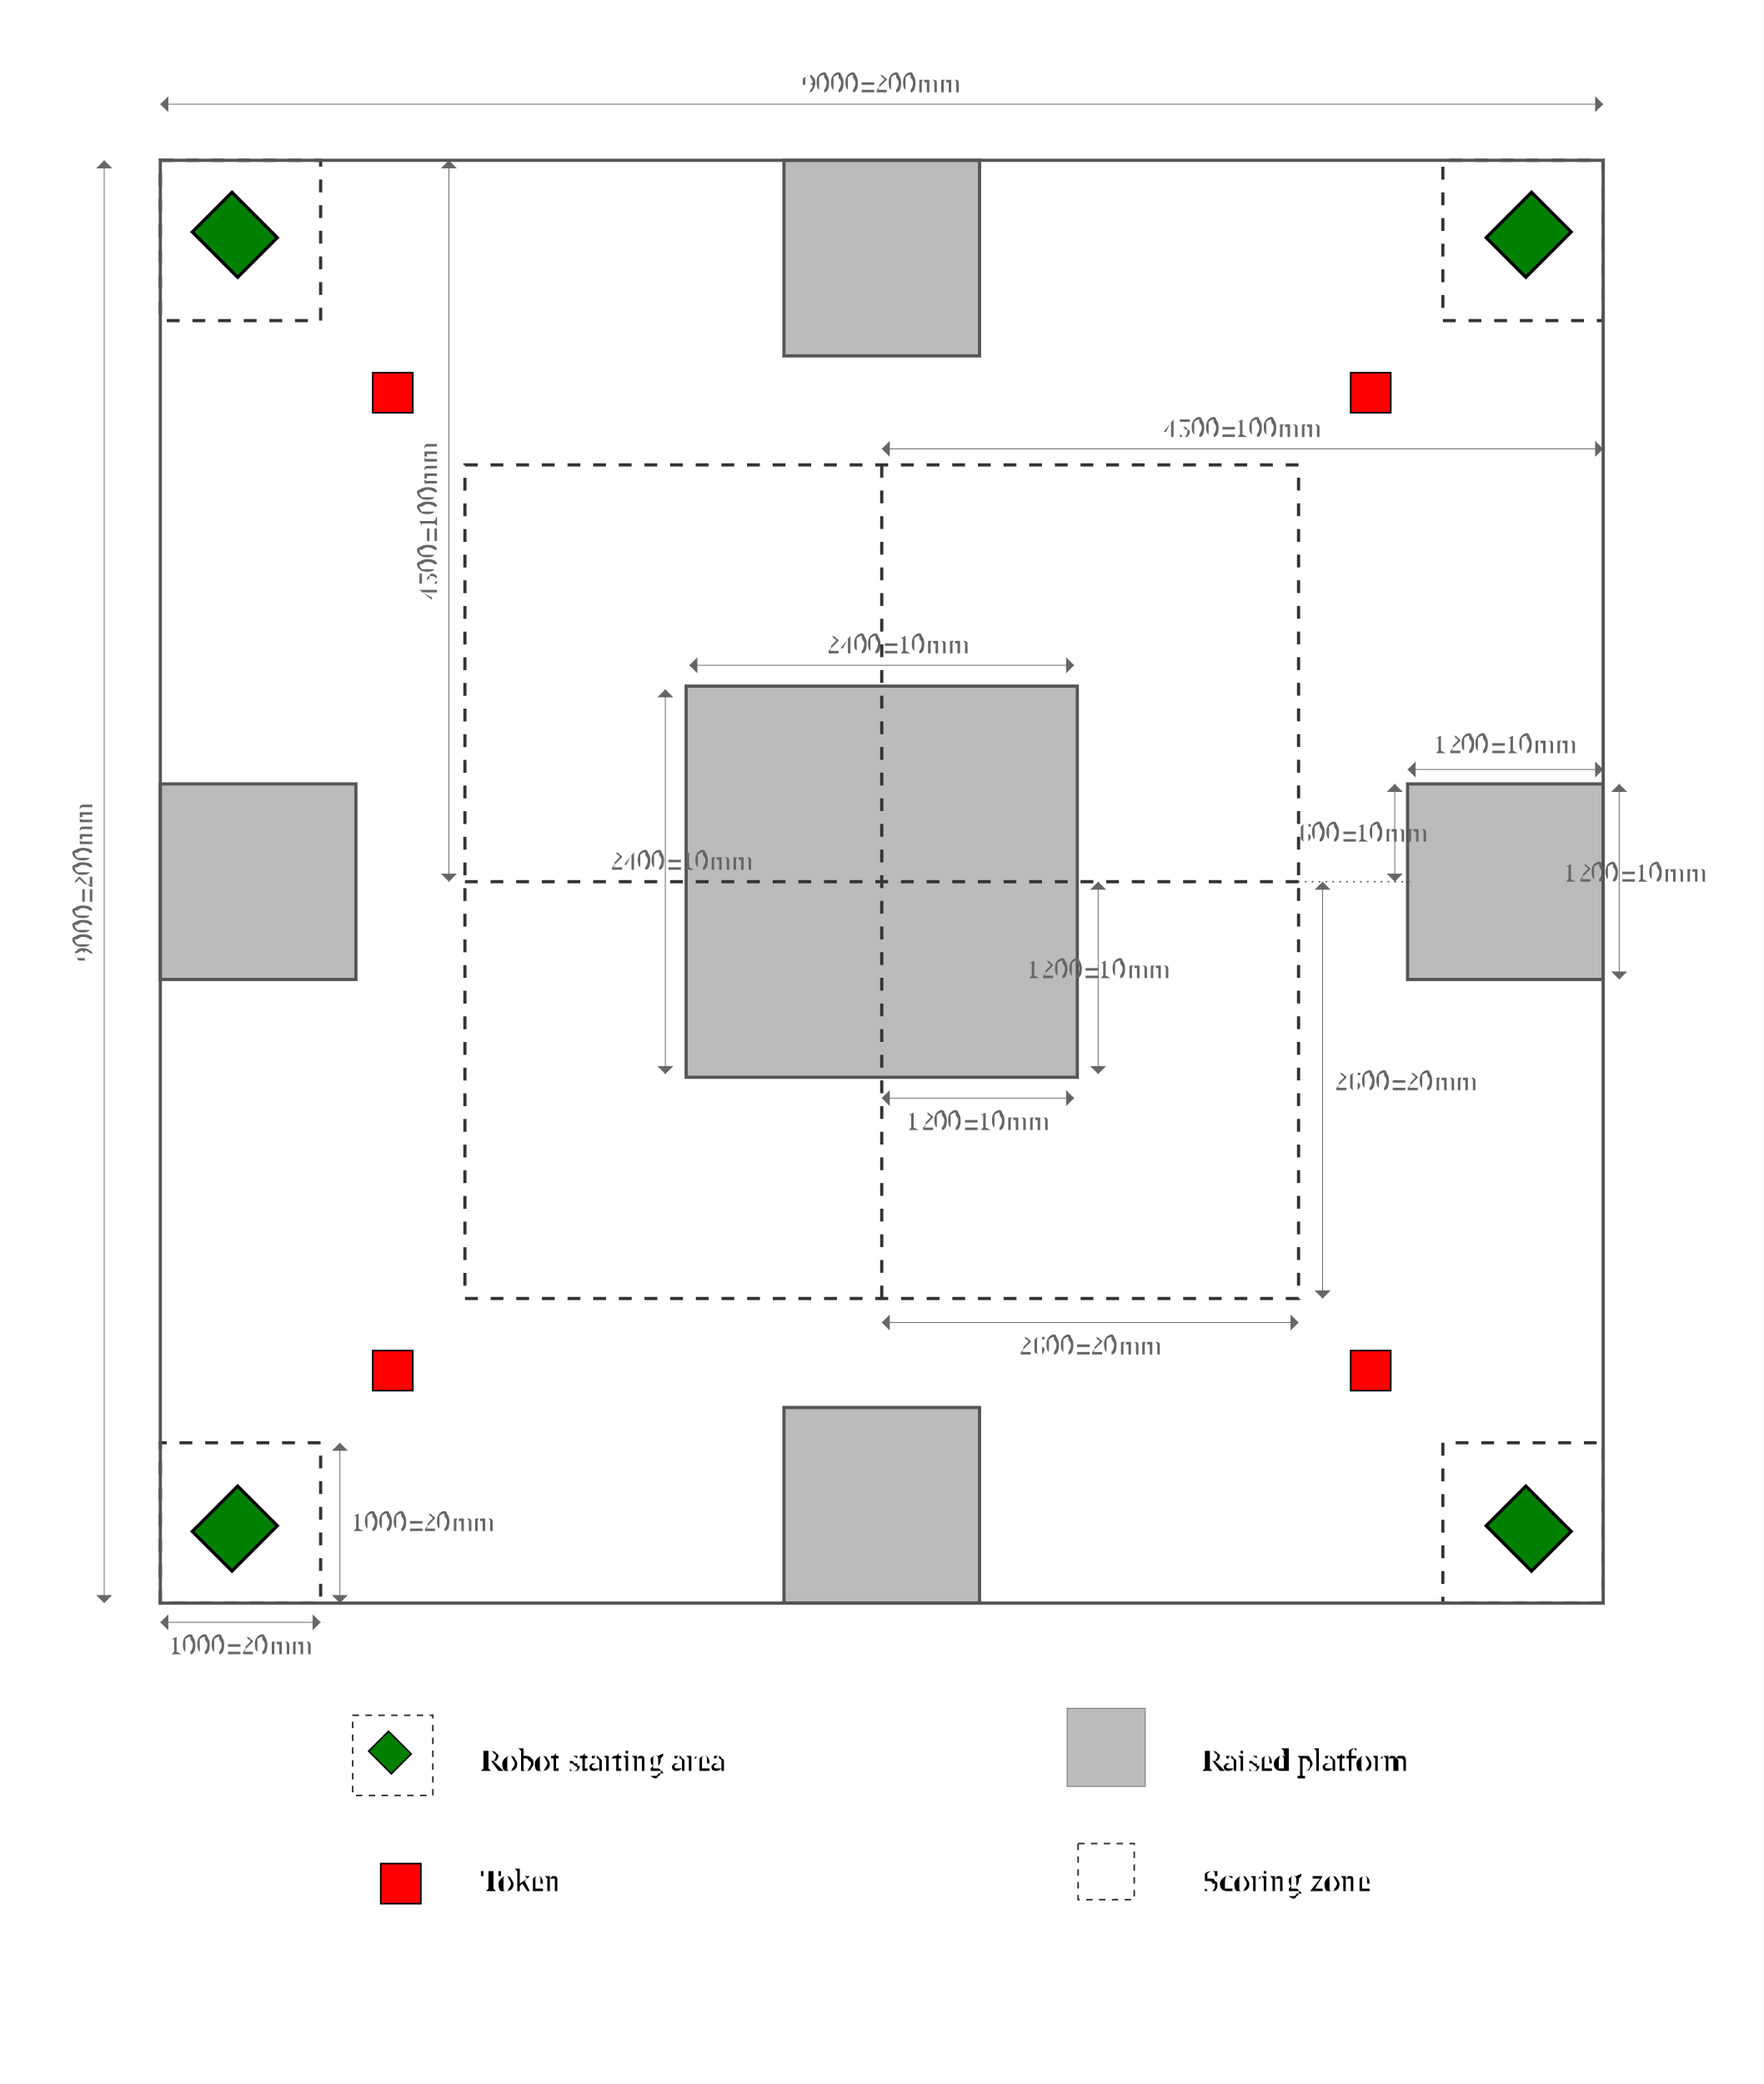
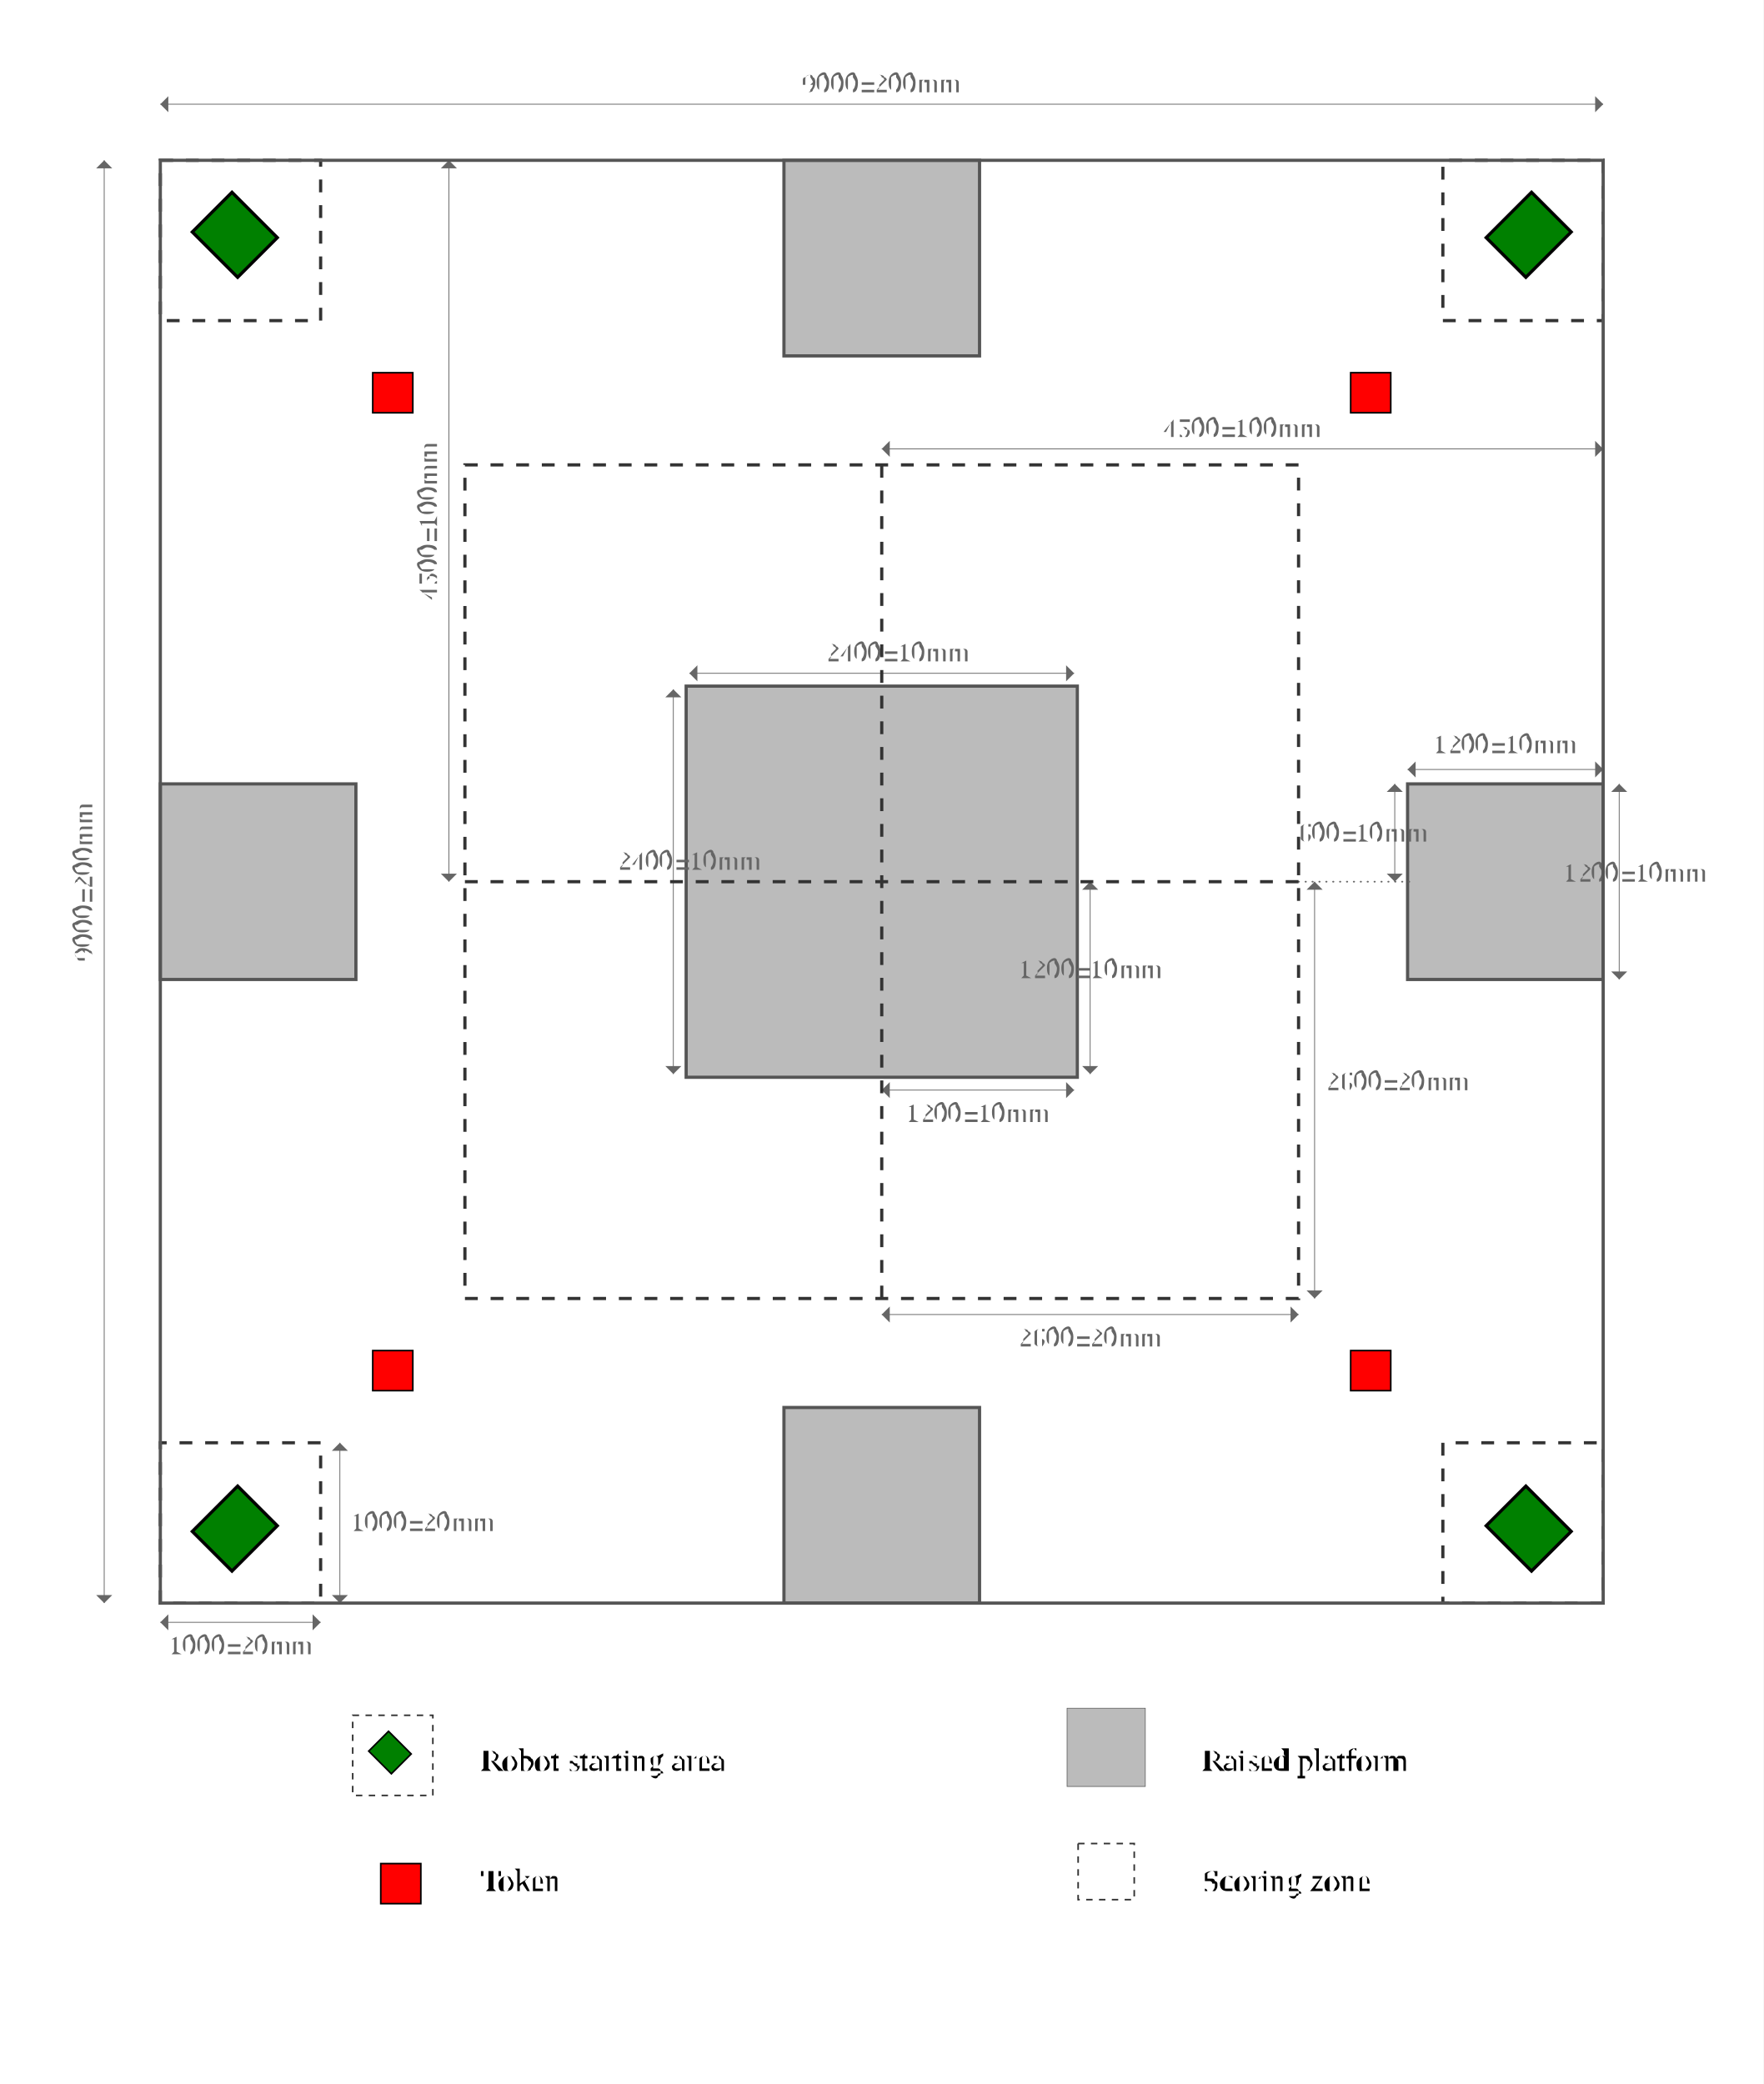
<svg xmlns="http://www.w3.org/2000/svg" xmlns:xlink="http://www.w3.org/1999/xlink" version="1.1" baseProfile="full" width="1100" height="1300">
  <style type="text/css">
    

      .arena-wall {
          fill: none;
          stroke: #555;
          stroke-width: .02;
      }

      .platform {
          fill: #bbb;
          stroke: #555;
          stroke-width: .02;
      }

      #robot {
          fill: green;
          stroke: black;
          stroke-width: 0.02;
      }

      #token {
          fill: red;
          stroke: black;
          stroke-width: 0.01;
      }

      .starting-area {
          stroke: #333;
          stroke-width: 0.02;
          /*stroke-dasharray: 0.141, 0.141;*/
          stroke-dasharray: 0.08 0.08;
          stroke-dashoffset: -50%;
          fill: none;
      }

      .scoring-zone {
          stroke: #333;
          stroke-width: 0.02;
          stroke-dasharray: 0.08 0.08;
          stroke-dashoffset: -50%;
          fill: none;
      }

      .dimension line {
        stroke: #666;
        stroke-width: 0.005;
        marker-start: url(#dimension-arrow-head-start);
        marker-end: url(#dimension-arrow-head-end);
      }

      .dimension text {
        fill: #666;
        font-size: 0.175px;
      }
      .dimension text.above {
        text-anchor: middle;
      }
      .dimension text.left-rotated {
        text-anchor: middle;
        transform: rotate(-90deg);
      }
      .dimension text.left {
        text-anchor: end;
        dominant-baseline: middle;
      }
      .dimension text.right {
        text-anchor: start;
        dominant-baseline: middle;
      }

      .dimension-arrow-head {
        fill: #666;
      }

      .dimension-guide {
        stroke: #666;
        stroke-width: 0.01;
        stroke-dasharray: 0.003 0.04;
        stroke-linecap: round;
        fill: none;
      }

      .legend-label {
        font-size: 0.2px;
        text-anchor: start;
        dominant-baseline: middle;
      }

    
  </style>
  <defs>
    <rect width="0.35" height="0.4" x="-0.175" y="-0.25" id="robot" />
    <g id="starting-area">
      <g transform="translate(0.5 0.5) rotate(-45)">
        <use xlink:href="#robot" />
      </g>
      <rect width="1" height="1" x="0" y="0" class="starting-area" />
    </g>
    <rect width="0.25" height="0.25" x="-0.125" y="-0.125" id="token" />
    <rect width="1.22" height="1.22" y="-0.61" id="side-platform" class="platform" />
    <g id="scoring-zones">
      <rect width="2.44" height="2.44" x="-1.22" y="-1.22" id="platform" class="platform" />
-       <g class="dimension" transform="translate(0 -1.35)">
+       <g class="dimension" transform="translate(0 -1.3)">
        <line x1="-1.2" y1="0" x2="1.2" y2="0" />
        <text x="0.1" y="-0.075" class="above">2400±10mm</text>
      </g>
-       <g class="dimension" transform="translate(-1.35 0)">
+       <g class="dimension" transform="translate(-1.3 0)">
        <line x1="0" y1="-1.2" x2="0" y2="1.2" />
        <text x="0.1" y="-0.075" class="above">2400±10mm</text>
      </g>
-       <g class="dimension" transform="translate(0 1.35)">
+       <g class="dimension" transform="translate(0 1.3)">
        <line x1="1.2" y1="0" x2="0" y2="0" />
        <text x="0.6" y="0.2" class="above">1200±10mm</text>
      </g>
-       <g class="dimension" transform="translate(1.35 0)">
+       <g class="dimension" transform="translate(1.3 0)">
        <line x1="0" y1="1.2" x2="0" y2="0" />
        <text x="0" y="0.6" class="above">1200±10mm</text>
      </g>
      <rect width="5.2" height="5.2" x="-2.6" y="-2.6" class="scoring-zone" />
      <line y1="-2.6" y2="2.6" class="scoring-zone" />
      <line x1="-2.6" x2="2.6" class="scoring-zone" />
-       <g class="dimension" transform="translate(0 2.75)">
+       <g class="dimension" transform="translate(0 2.7)">
        <line x1="2.6" y1="0" x2="0" y2="0" />
        <text x="1.3" y="0.2" class="above">2600±20mm</text>
      </g>
-       <g class="dimension" transform="translate(2.75 0)">
+       <g class="dimension" transform="translate(2.7 0)">
        <line x1="0" y1="2.6" x2="0" y2="0" />
        <text x="0.07" y="1.3" lass="above">2600±20mm</text>
      </g>
    </g>
    <g id="dimension-arrow-head" transform="scale(0.05)">
      <path d="M0,0 L1,1 L1,-1 L0,0" class="dimension-arrow-head" />
    </g>
    <marker id="dimension-arrow-head-start" orient="auto" markerWidth="1" markerHeight="2" refX="0" refY="1" markerUnits="userSpaceOnUse">
      <use xlink:href="#dimension-arrow-head" transform="translate(0 1)" />
    </marker>
    <marker id="dimension-arrow-head-end" orient="auto" markerWidth="1" markerHeight="2" refX="1" refY="1" markerUnits="userSpaceOnUse">
      <use xlink:href="#dimension-arrow-head" transform="translate(1 1) scale(-1 1)" />
    </marker>
  </defs>
  <rect width="100%" height="100%" fill="white" />
  <g id="arena-space" transform="scale(100)">
    <g id="arena" transform="translate(1 1)">
      <use xlink:href="#starting-area" />
      <use xlink:href="#starting-area" transform="rotate(90 4.5 4.5)" />
      <use xlink:href="#starting-area" transform="rotate(180 4.5 4.5)" />
      <use xlink:href="#starting-area" transform="rotate(270 4.5 4.5)" />
      <g class="dimension" transform="translate(0 9.12)">
        <line x1="0" y1="0" x2="1" y2="0" />
        <text x="0.5" y="0.2" class="above">1000±20mm</text>
      </g>
      <g class="dimension" transform="translate(1.12 8)">
        <line x1="0" y1="1" x2="0" y2="0" />
        <text x="0.07" y="0.55" lass="above">1000±20mm</text>
      </g>
      <use xlink:href="#side-platform" transform="translate(0 4.5)" />
      <use xlink:href="#side-platform" transform="rotate(90 4.5 4.5) translate(0 4.5)" />
      <use xlink:href="#side-platform" transform="rotate(180 4.5 4.5) translate(0 4.5)" />
      <use xlink:href="#side-platform" transform="rotate(270 4.5 4.5) translate(0 4.5)" />
      <g class="dimension" transform="translate(9 3.8)">
        <line x1="-1.22" y1="0" x2="0" y2="0" />
        <text x="-0.61" y="-0.1" class="above">1200±10mm</text>
      </g>
      <line x1="7.1" y1="4.5" x2="7.8" y2="4.5" class="dimension-guide" />
      <g class="dimension" transform="translate(7.7 4.5)">
        <line x1="0" y1="0" x2="0" y2="-0.61" />
        <text x="-0.2" y="-0.25" class="above">600±10mm</text>
      </g>
      <g class="dimension" transform="translate(9.1 4.5)">
        <line x1="0" y1="0.61" x2="0" y2="-0.61" />
        <text x="0.1" y="0" class="above">1200±10mm</text>
      </g>
      <use xlink:href="#scoring-zones" transform="translate(4.5 4.5)" />
      <g class="dimension" transform="translate(6.75 1.8)">
        <line x1="-2.25" y1="0" x2="2.25" y2="0" />
        <text x="0" y="-0.075" class="above">4500±100mm</text>
      </g>
      <g class="dimension" transform="translate(1.8 2.25)">
        <line x1="0" y1="-2.25" x2="0" y2="2.25" />
        <text x="0" y="-0.075" class="left-rotated">4500±100mm</text>
      </g>
      <use xlink:href="#token" transform="translate(1.45 1.45)" />
      <use xlink:href="#token" transform="rotate(90 4.5 4.5) translate(1.45 1.45)" />
      <use xlink:href="#token" transform="rotate(180 4.5 4.5) translate(1.45 1.45)" />
      <use xlink:href="#token" transform="rotate(270 4.5 4.5) translate(1.45 1.45)" />
      <rect width="9" height="9" x="0" y="0" class="arena-wall" />
      <g class="dimension" transform="translate(4.5 -0.35)">
        <line x1="-4.5" y1="0" x2="4.5" y2="0" />
        <text x="0" y="-0.075" class="above">9000±200mm</text>
      </g>
      <g class="dimension" transform="translate(-0.35 4.5)">
        <line x1="0" y1="-4.5" x2="0" y2="4.5" />
        <text x="0" y="-0.075" class="left-rotated">9000±200mm</text>
      </g>
    </g>
    <g id="legend" transform="translate(2.5 11)">
      <g transform="translate(0 0)">
        <use xlink:href="#starting-area" transform="scale(0.5) translate(-0.6 -0.6)" />
        <text x="0.5" y="0" class="legend-label">Robot starting area</text>
      </g>
      <g transform="translate(0 0.75)">
        <use xlink:href="#token" />
        <text x="0.5" y="0" class="legend-label">Token</text>
      </g>
      <g transform="translate(4.5 0)">
        <use xlink:href="#platform" transform="scale(0.2) translate(-0.5 -0.5)" />
        <text x="0.5" y="0" class="legend-label">Raised platform</text>
      </g>
      <g transform="translate(4.5 0.75)">
        <rect width="0.7" height="0.7" x="-0.55" y="-0.5" class="scoring-zone" transform="scale(0.5)" />
        <text x="0.5" y="0" class="legend-label">Scoring zone</text>
      </g>
    </g>
  </g>
</svg>
